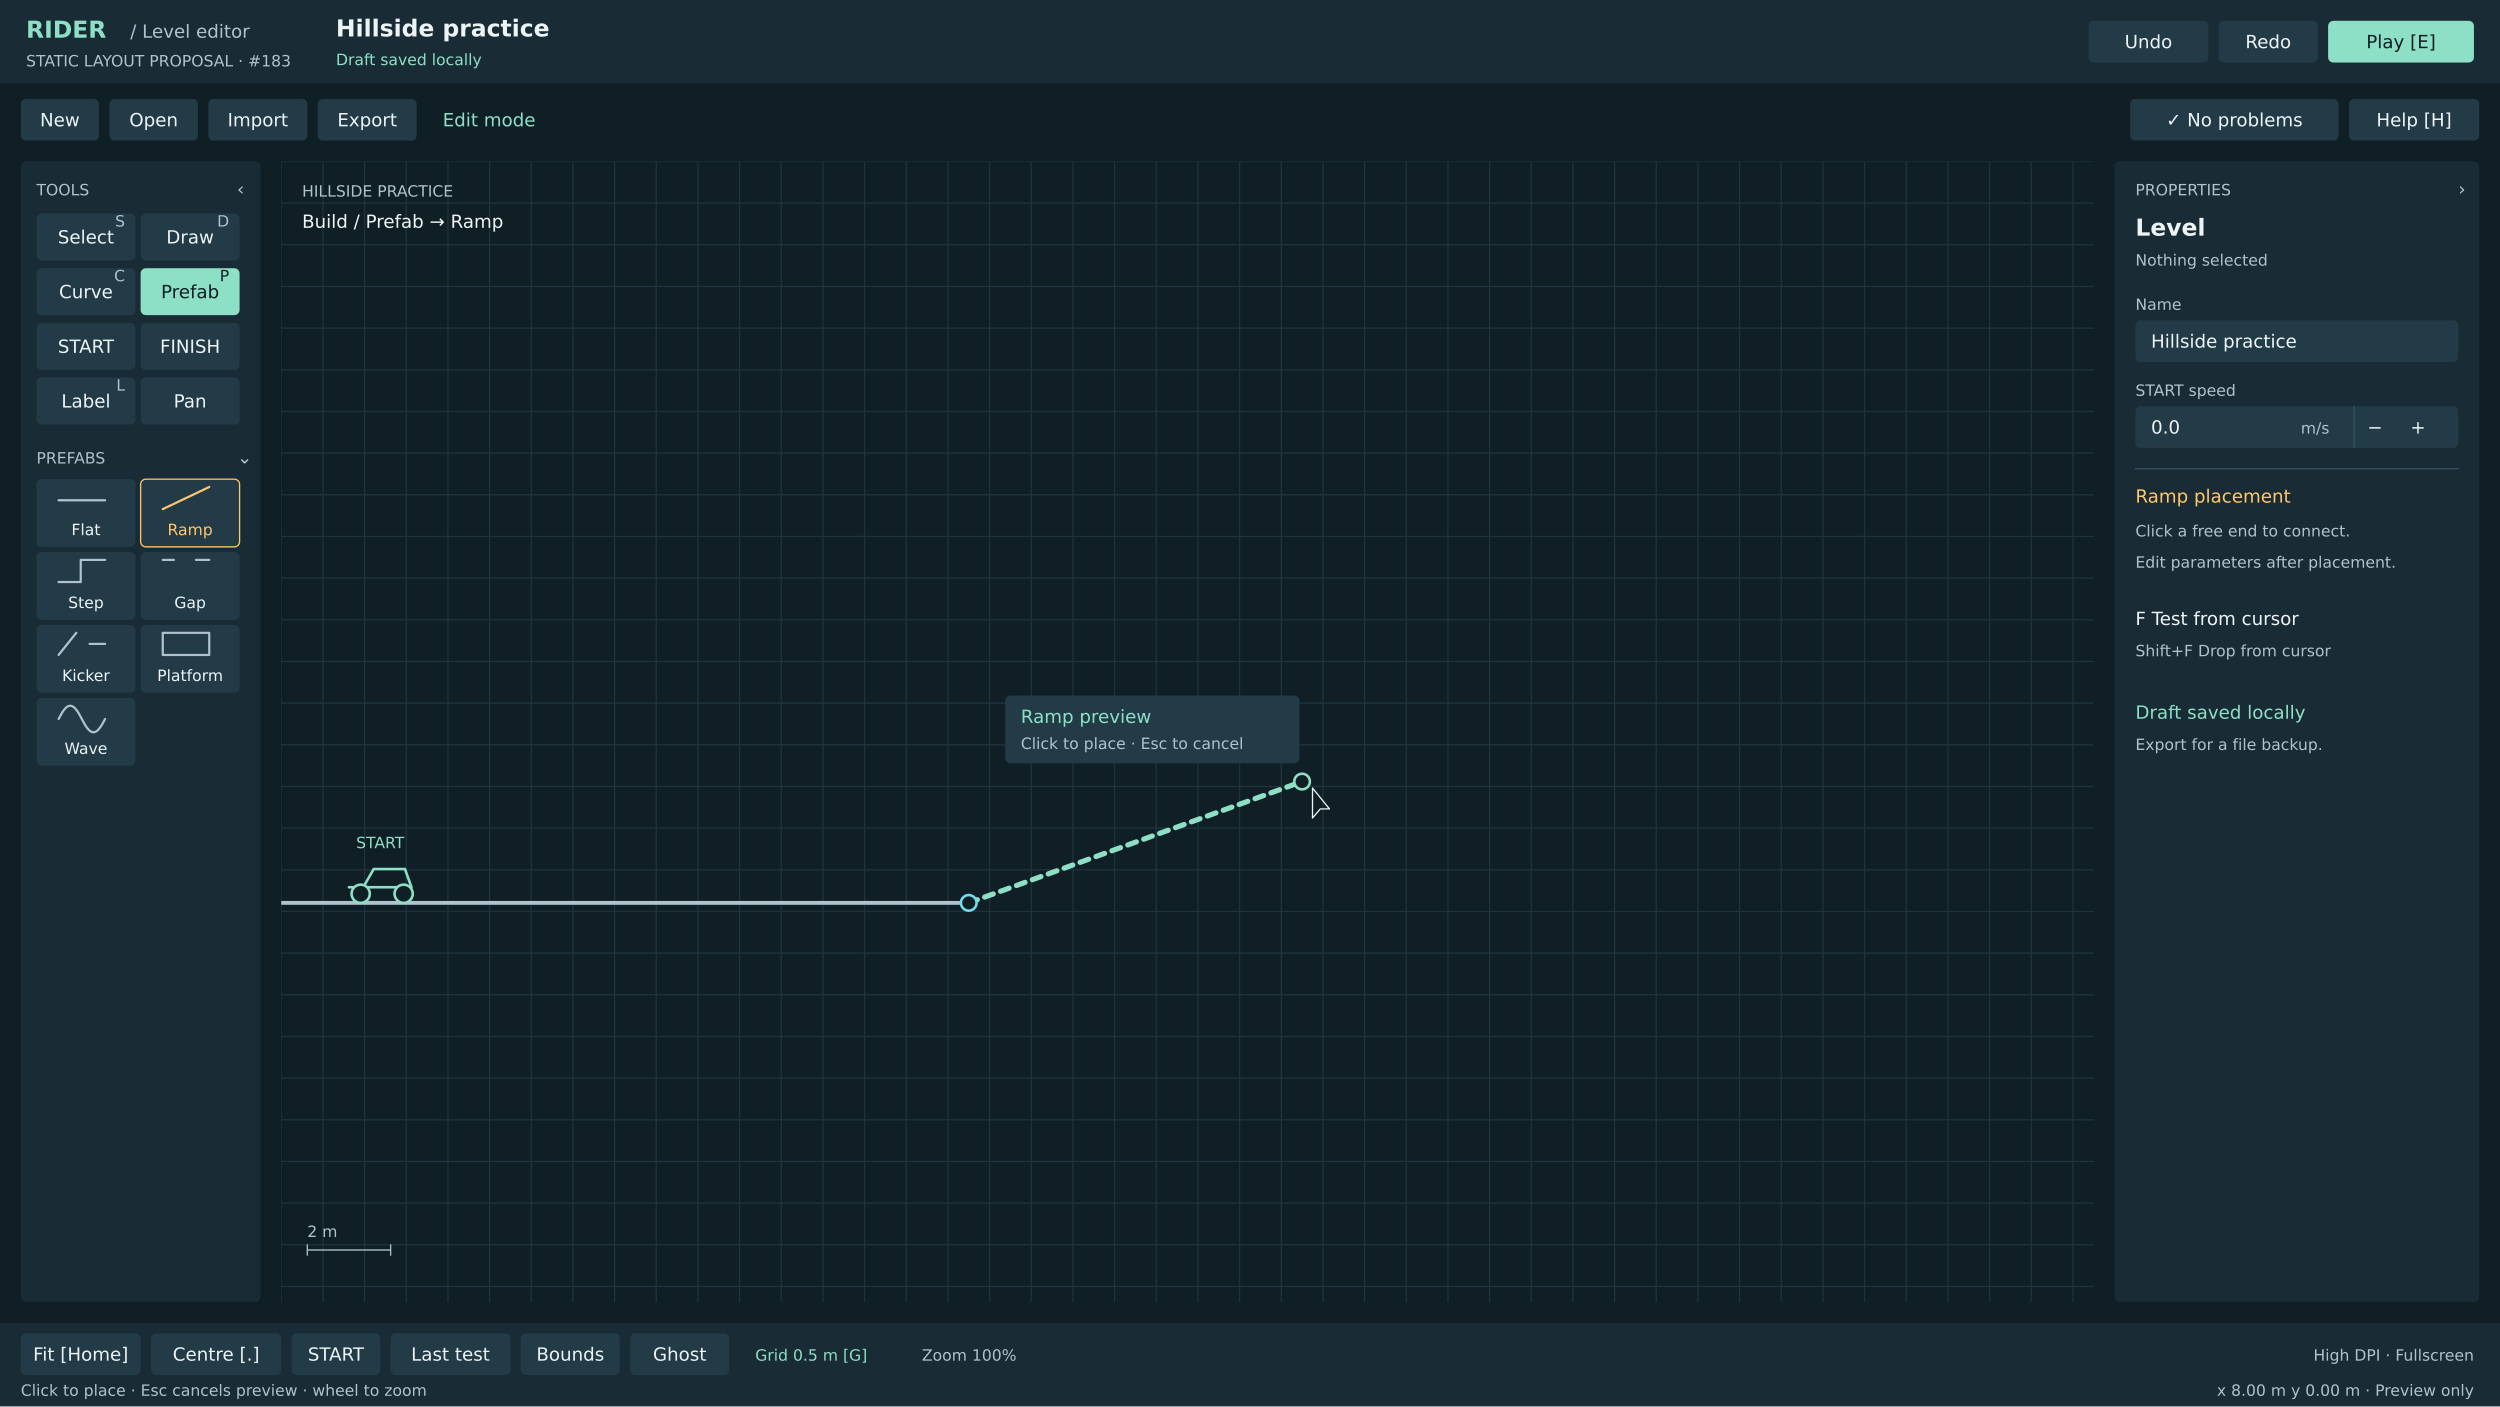
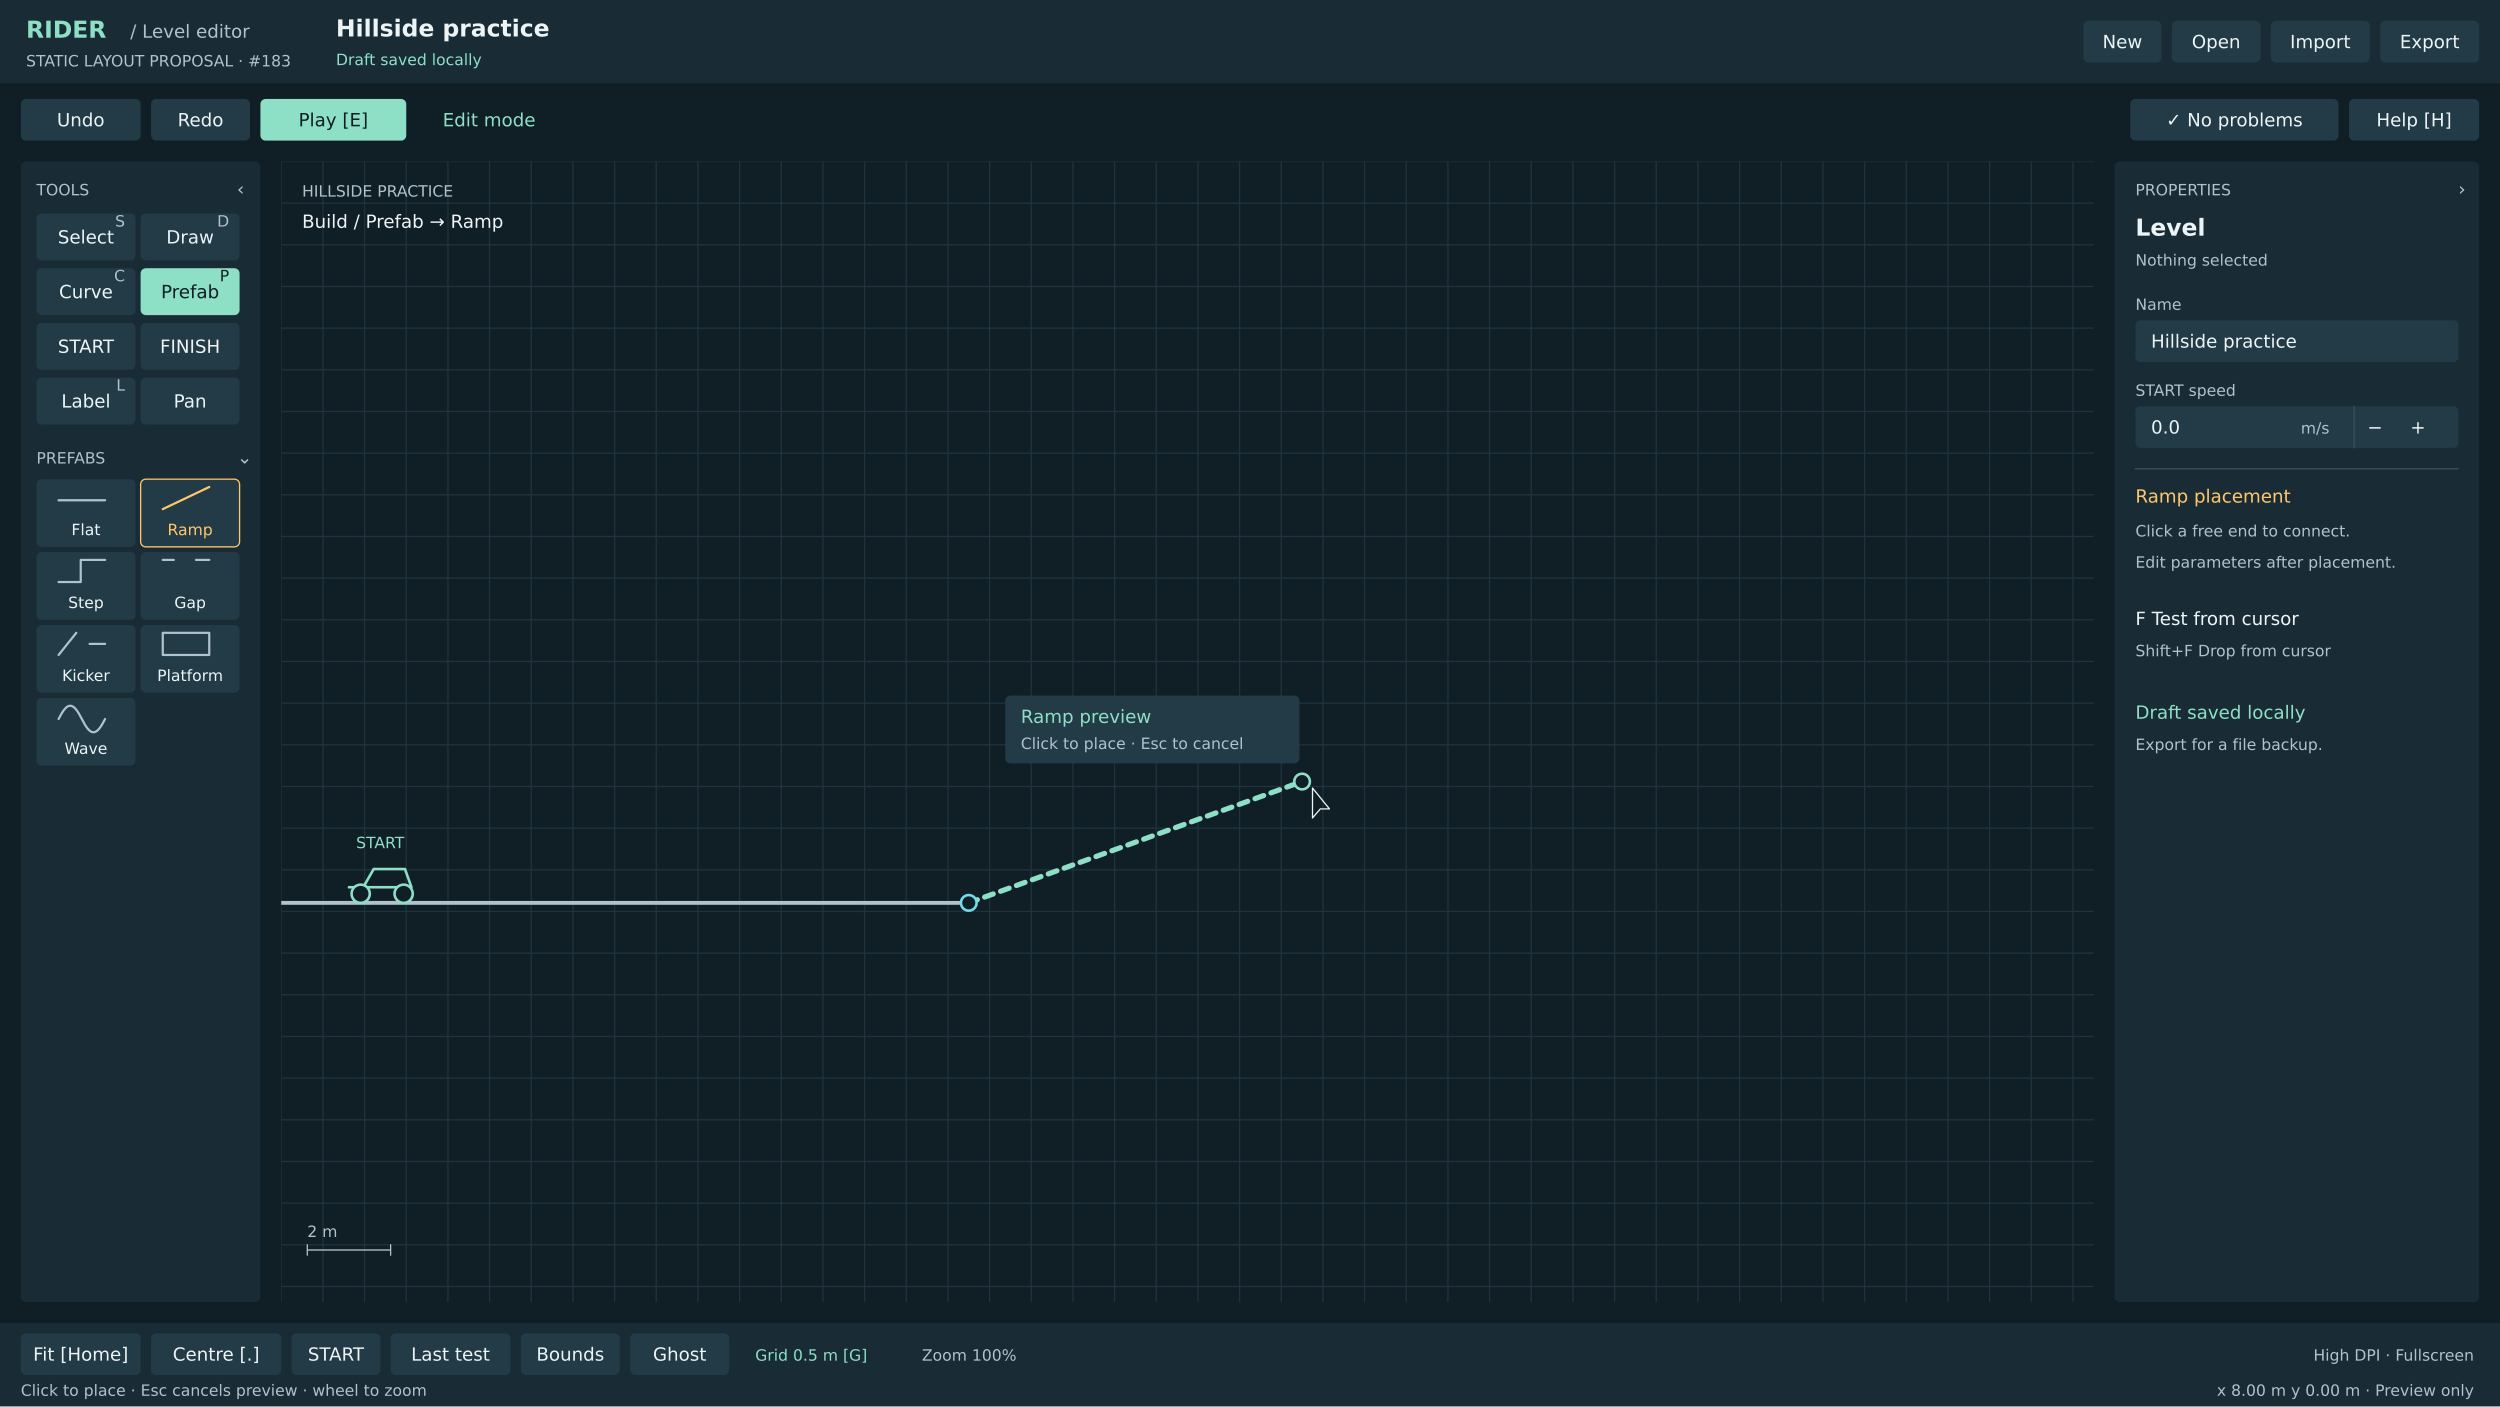
<svg xmlns="http://www.w3.org/2000/svg" width="1920" height="1080" viewBox="0 0 1920 1080">
  <style>text{font-family:"DejaVu Sans",sans-serif;font-size:14px;fill:#edf4f6} .small{font-size:12px} .title{font-size:18px;font-weight:bold}</style>
  <rect x="0" y="0" width="1920" height="1080" rx="0" fill="#101e26" />
  <rect x="0" y="0" width="1920" height="64" rx="0" fill="#192c36" />
  <text x="20" y="29" fill="#8de0c5" style="fill:#8de0c5" class="title" text-anchor="start">RIDER</text>
  <text x="100" y="29" fill="#b0c3cc" style="fill:#b0c3cc" class="" text-anchor="start">/  Level editor</text>
  <text x="20" y="51" fill="#b0c3cc" style="fill:#b0c3cc" class="small" text-anchor="start">STATIC LAYOUT PROPOSAL  ·  #183</text>
  <text x="258" y="28" fill="#edf4f6" style="fill:#edf4f6" class="title" text-anchor="start">Hillside practice</text>
  <text x="258" y="50" fill="#8de0c5" style="fill:#8de0c5" class="small" text-anchor="start">Draft saved locally</text>
-   <rect x="1604" y="16" width="92" height="32" rx="4" fill="#223b47" />
-   <text x="1650.0" y="37" fill="#edf4f6" style="fill:#edf4f6" class="" text-anchor="middle">Undo</text>
-   <rect x="1704" y="16" width="76" height="32" rx="4" fill="#223b47" />
-   <text x="1742.0" y="37" fill="#edf4f6" style="fill:#edf4f6" class="" text-anchor="middle">Redo</text>
-   <rect x="1788" y="16" width="112" height="32" rx="4" fill="#8de0c5" />
-   <text x="1844.0" y="37" fill="#101e26" style="fill:#101e26" class="" text-anchor="middle">Play [E]</text>
-   <rect x="16" y="76" width="60" height="32" rx="4" fill="#223b47" />
-   <text x="46.0" y="97" fill="#edf4f6" style="fill:#edf4f6" class="" text-anchor="middle">New</text>
-   <rect x="84" y="76" width="68" height="32" rx="4" fill="#223b47" />
-   <text x="118.0" y="97" fill="#edf4f6" style="fill:#edf4f6" class="" text-anchor="middle">Open</text>
-   <rect x="160" y="76" width="76" height="32" rx="4" fill="#223b47" />
-   <text x="198.0" y="97" fill="#edf4f6" style="fill:#edf4f6" class="" text-anchor="middle">Import</text>
-   <rect x="244" y="76" width="76" height="32" rx="4" fill="#223b47" />
-   <text x="282.0" y="97" fill="#edf4f6" style="fill:#edf4f6" class="" text-anchor="middle">Export</text>
+   <rect x="1600" y="16" width="60" height="32" rx="4" fill="#223b47" />
+   <text x="1630.0" y="37" fill="#edf4f6" style="fill:#edf4f6" class="" text-anchor="middle">New</text>
+   <rect x="1668" y="16" width="68" height="32" rx="4" fill="#223b47" />
+   <text x="1702.0" y="37" fill="#edf4f6" style="fill:#edf4f6" class="" text-anchor="middle">Open</text>
+   <rect x="1744" y="16" width="76" height="32" rx="4" fill="#223b47" />
+   <text x="1782.0" y="37" fill="#edf4f6" style="fill:#edf4f6" class="" text-anchor="middle">Import</text>
+   <rect x="1828" y="16" width="76" height="32" rx="4" fill="#223b47" />
+   <text x="1866.0" y="37" fill="#edf4f6" style="fill:#edf4f6" class="" text-anchor="middle">Export</text>
+   <rect x="16" y="76" width="92" height="32" rx="4" fill="#223b47" />
+   <text x="62.0" y="97" fill="#edf4f6" style="fill:#edf4f6" class="" text-anchor="middle">Undo</text>
+   <rect x="116" y="76" width="76" height="32" rx="4" fill="#223b47" />
+   <text x="154.0" y="97" fill="#edf4f6" style="fill:#edf4f6" class="" text-anchor="middle">Redo</text>
+   <rect x="200" y="76" width="112" height="32" rx="4" fill="#8de0c5" />
+   <text x="256.0" y="97" fill="#101e26" style="fill:#101e26" class="" text-anchor="middle">Play [E]</text>
  <text x="340" y="97" fill="#8de0c5" style="fill:#8de0c5" class="" text-anchor="start">Edit mode</text>
  <rect x="1636" y="76" width="160" height="32" rx="4" fill="#223b47" />
  <text x="1716.0" y="97" fill="#edf4f6" style="fill:#edf4f6" class="" text-anchor="middle">✓  No problems</text>
  <rect x="1804" y="76" width="100" height="32" rx="4" fill="#223b47" />
  <text x="1854.0" y="97" fill="#edf4f6" style="fill:#edf4f6" class="" text-anchor="middle">Help [H]</text>
  <rect x="16" y="124" width="184" height="876" rx="4" fill="#192c36" />
  <text x="28" y="150" fill="#b0c3cc" style="fill:#b0c3cc" class="small" text-anchor="start">TOOLS</text>
  <text x="182" y="150" fill="#b0c3cc" style="fill:#b0c3cc" class="" text-anchor="start">‹</text>
  <rect x="28" y="164" width="76" height="36" rx="4" fill="#223b47" />
  <text x="66" y="187" fill="#edf4f6" style="fill:#edf4f6" class="" text-anchor="middle">Select</text>
  <text x="96" y="174" fill="#b0c3cc" style="fill:#b0c3cc" class="small" text-anchor="end">S</text>
  <rect x="108" y="164" width="76" height="36" rx="4" fill="#223b47" />
  <text x="146" y="187" fill="#edf4f6" style="fill:#edf4f6" class="" text-anchor="middle">Draw</text>
  <text x="176" y="174" fill="#b0c3cc" style="fill:#b0c3cc" class="small" text-anchor="end">D</text>
  <rect x="28" y="206" width="76" height="36" rx="4" fill="#223b47" />
  <text x="66" y="229" fill="#edf4f6" style="fill:#edf4f6" class="" text-anchor="middle">Curve</text>
  <text x="96" y="216" fill="#b0c3cc" style="fill:#b0c3cc" class="small" text-anchor="end">C</text>
  <rect x="108" y="206" width="76" height="36" rx="4" fill="#8de0c5" />
  <text x="146" y="229" fill="#101e26" style="fill:#101e26" class="" text-anchor="middle">Prefab</text>
  <text x="176" y="216" fill="#101e26" style="fill:#101e26" class="small" text-anchor="end">P</text>
  <rect x="28" y="248" width="76" height="36" rx="4" fill="#223b47" />
  <text x="66" y="271" fill="#edf4f6" style="fill:#edf4f6" class="" text-anchor="middle">START</text>
  <rect x="108" y="248" width="76" height="36" rx="4" fill="#223b47" />
  <text x="146" y="271" fill="#edf4f6" style="fill:#edf4f6" class="" text-anchor="middle">FINISH</text>
  <rect x="28" y="290" width="76" height="36" rx="4" fill="#223b47" />
  <text x="66" y="313" fill="#edf4f6" style="fill:#edf4f6" class="" text-anchor="middle">Label</text>
  <text x="96" y="300" fill="#b0c3cc" style="fill:#b0c3cc" class="small" text-anchor="end">L</text>
  <rect x="108" y="290" width="76" height="36" rx="4" fill="#223b47" />
  <text x="146" y="313" fill="#edf4f6" style="fill:#edf4f6" class="" text-anchor="middle">Pan</text>
  <text x="28" y="356" fill="#b0c3cc" style="fill:#b0c3cc" class="small" text-anchor="start">PREFABS</text>
  <text x="182" y="356" fill="#b0c3cc" style="fill:#b0c3cc" class="" text-anchor="start">⌄</text>
  <rect x="28" y="368" width="76" height="52" rx="4" fill="#223b47" />
  <g transform="translate(45 374) scale(.85)">
    <path d="M 0 12 H 42" fill="none" stroke="#b0c3cc" stroke-width="2" stroke-linecap="round" stroke-linejoin="round" />
  </g>
  <text x="66" y="411" fill="#edf4f6" style="fill:#edf4f6" class="small" text-anchor="middle">Flat</text>
  <rect x="108" y="368" width="76" height="52" rx="4" fill="#223b47" stroke="#ffc66d" />
  <g transform="translate(125 374) scale(.85)">
    <path d="M 0 20 L 42 0" fill="none" stroke="#ffc66d" stroke-width="2" stroke-linecap="round" stroke-linejoin="round" />
  </g>
  <text x="146" y="411" fill="#ffc66d" style="fill:#ffc66d" class="small" text-anchor="middle">Ramp</text>
  <rect x="28" y="424" width="76" height="52" rx="4" fill="#223b47" />
  <g transform="translate(45 430) scale(.85)">
    <path d="M 0 20 H 20 V 0 H 42" fill="none" stroke="#b0c3cc" stroke-width="2" stroke-linecap="round" stroke-linejoin="round" />
  </g>
  <text x="66" y="467" fill="#edf4f6" style="fill:#edf4f6" class="small" text-anchor="middle">Step</text>
  <rect x="108" y="424" width="76" height="52" rx="4" fill="#223b47" />
  <g transform="translate(125 430) scale(.85)">
    <path d="M 0 0 H 10 M 30 0 H 42" fill="none" stroke="#b0c3cc" stroke-width="2" stroke-linecap="round" stroke-linejoin="round" />
  </g>
  <text x="146" y="467" fill="#edf4f6" style="fill:#edf4f6" class="small" text-anchor="middle">Gap</text>
  <rect x="28" y="480" width="76" height="52" rx="4" fill="#223b47" />
  <g transform="translate(45 486) scale(.85)">
    <path d="M 0 20 L 16 0 M 28 10 H 42" fill="none" stroke="#b0c3cc" stroke-width="2" stroke-linecap="round" stroke-linejoin="round" />
  </g>
  <text x="66" y="523" fill="#edf4f6" style="fill:#edf4f6" class="small" text-anchor="middle">Kicker</text>
  <rect x="108" y="480" width="76" height="52" rx="4" fill="#223b47" />
  <g transform="translate(125 486) scale(.85)">
    <path d="M 0 20 V 0 H 42 V 20 Z" fill="none" stroke="#b0c3cc" stroke-width="2" stroke-linecap="round" stroke-linejoin="round" />
  </g>
  <text x="146" y="523" fill="#edf4f6" style="fill:#edf4f6" class="small" text-anchor="middle">Platform</text>
  <rect x="28" y="536" width="76" height="52" rx="4" fill="#223b47" />
  <g transform="translate(45 542) scale(.85)">
    <path d="M 0 12 C 8 -4 13 -4 21 12 S 34 28 42 12" fill="none" stroke="#b0c3cc" stroke-width="2" stroke-linecap="round" stroke-linejoin="round" />
  </g>
  <text x="66" y="579" fill="#edf4f6" style="fill:#edf4f6" class="small" text-anchor="middle">Wave</text>
  <defs>
    <clipPath id="canvas">
      <rect x="216" y="124" width="1392" height="876" />
    </clipPath>
  </defs>
  <g clip-path="url(#canvas)">
    <path d="M 216 124 V 1000" fill="none" stroke="#1e333e" stroke-width="1" stroke-linecap="round" stroke-linejoin="round" />
    <path d="M 248 124 V 1000" fill="none" stroke="#1e333e" stroke-width="1" stroke-linecap="round" stroke-linejoin="round" />
    <path d="M 280 124 V 1000" fill="none" stroke="#1e333e" stroke-width="1" stroke-linecap="round" stroke-linejoin="round" />
    <path d="M 312 124 V 1000" fill="none" stroke="#1e333e" stroke-width="1" stroke-linecap="round" stroke-linejoin="round" />
    <path d="M 344 124 V 1000" fill="none" stroke="#1e333e" stroke-width="1" stroke-linecap="round" stroke-linejoin="round" />
    <path d="M 376 124 V 1000" fill="none" stroke="#1e333e" stroke-width="1" stroke-linecap="round" stroke-linejoin="round" />
    <path d="M 408 124 V 1000" fill="none" stroke="#1e333e" stroke-width="1" stroke-linecap="round" stroke-linejoin="round" />
    <path d="M 440 124 V 1000" fill="none" stroke="#1e333e" stroke-width="1" stroke-linecap="round" stroke-linejoin="round" />
    <path d="M 472 124 V 1000" fill="none" stroke="#1e333e" stroke-width="1" stroke-linecap="round" stroke-linejoin="round" />
    <path d="M 504 124 V 1000" fill="none" stroke="#1e333e" stroke-width="1" stroke-linecap="round" stroke-linejoin="round" />
    <path d="M 536 124 V 1000" fill="none" stroke="#1e333e" stroke-width="1" stroke-linecap="round" stroke-linejoin="round" />
    <path d="M 568 124 V 1000" fill="none" stroke="#1e333e" stroke-width="1" stroke-linecap="round" stroke-linejoin="round" />
    <path d="M 600 124 V 1000" fill="none" stroke="#1e333e" stroke-width="1" stroke-linecap="round" stroke-linejoin="round" />
    <path d="M 632 124 V 1000" fill="none" stroke="#1e333e" stroke-width="1" stroke-linecap="round" stroke-linejoin="round" />
    <path d="M 664 124 V 1000" fill="none" stroke="#1e333e" stroke-width="1" stroke-linecap="round" stroke-linejoin="round" />
    <path d="M 696 124 V 1000" fill="none" stroke="#1e333e" stroke-width="1" stroke-linecap="round" stroke-linejoin="round" />
    <path d="M 728 124 V 1000" fill="none" stroke="#1e333e" stroke-width="1" stroke-linecap="round" stroke-linejoin="round" />
    <path d="M 760 124 V 1000" fill="none" stroke="#1e333e" stroke-width="1" stroke-linecap="round" stroke-linejoin="round" />
    <path d="M 792 124 V 1000" fill="none" stroke="#1e333e" stroke-width="1" stroke-linecap="round" stroke-linejoin="round" />
    <path d="M 824 124 V 1000" fill="none" stroke="#1e333e" stroke-width="1" stroke-linecap="round" stroke-linejoin="round" />
    <path d="M 856 124 V 1000" fill="none" stroke="#1e333e" stroke-width="1" stroke-linecap="round" stroke-linejoin="round" />
    <path d="M 888 124 V 1000" fill="none" stroke="#1e333e" stroke-width="1" stroke-linecap="round" stroke-linejoin="round" />
    <path d="M 920 124 V 1000" fill="none" stroke="#1e333e" stroke-width="1" stroke-linecap="round" stroke-linejoin="round" />
    <path d="M 952 124 V 1000" fill="none" stroke="#1e333e" stroke-width="1" stroke-linecap="round" stroke-linejoin="round" />
    <path d="M 984 124 V 1000" fill="none" stroke="#1e333e" stroke-width="1" stroke-linecap="round" stroke-linejoin="round" />
    <path d="M 1016 124 V 1000" fill="none" stroke="#1e333e" stroke-width="1" stroke-linecap="round" stroke-linejoin="round" />
    <path d="M 1048 124 V 1000" fill="none" stroke="#1e333e" stroke-width="1" stroke-linecap="round" stroke-linejoin="round" />
    <path d="M 1080 124 V 1000" fill="none" stroke="#1e333e" stroke-width="1" stroke-linecap="round" stroke-linejoin="round" />
    <path d="M 1112 124 V 1000" fill="none" stroke="#1e333e" stroke-width="1" stroke-linecap="round" stroke-linejoin="round" />
    <path d="M 1144 124 V 1000" fill="none" stroke="#1e333e" stroke-width="1" stroke-linecap="round" stroke-linejoin="round" />
    <path d="M 1176 124 V 1000" fill="none" stroke="#1e333e" stroke-width="1" stroke-linecap="round" stroke-linejoin="round" />
    <path d="M 1208 124 V 1000" fill="none" stroke="#1e333e" stroke-width="1" stroke-linecap="round" stroke-linejoin="round" />
    <path d="M 1240 124 V 1000" fill="none" stroke="#1e333e" stroke-width="1" stroke-linecap="round" stroke-linejoin="round" />
    <path d="M 1272 124 V 1000" fill="none" stroke="#1e333e" stroke-width="1" stroke-linecap="round" stroke-linejoin="round" />
    <path d="M 1304 124 V 1000" fill="none" stroke="#1e333e" stroke-width="1" stroke-linecap="round" stroke-linejoin="round" />
    <path d="M 1336 124 V 1000" fill="none" stroke="#1e333e" stroke-width="1" stroke-linecap="round" stroke-linejoin="round" />
    <path d="M 1368 124 V 1000" fill="none" stroke="#1e333e" stroke-width="1" stroke-linecap="round" stroke-linejoin="round" />
    <path d="M 1400 124 V 1000" fill="none" stroke="#1e333e" stroke-width="1" stroke-linecap="round" stroke-linejoin="round" />
    <path d="M 1432 124 V 1000" fill="none" stroke="#1e333e" stroke-width="1" stroke-linecap="round" stroke-linejoin="round" />
    <path d="M 1464 124 V 1000" fill="none" stroke="#1e333e" stroke-width="1" stroke-linecap="round" stroke-linejoin="round" />
    <path d="M 1496 124 V 1000" fill="none" stroke="#1e333e" stroke-width="1" stroke-linecap="round" stroke-linejoin="round" />
    <path d="M 1528 124 V 1000" fill="none" stroke="#1e333e" stroke-width="1" stroke-linecap="round" stroke-linejoin="round" />
    <path d="M 1560 124 V 1000" fill="none" stroke="#1e333e" stroke-width="1" stroke-linecap="round" stroke-linejoin="round" />
    <path d="M 1592 124 V 1000" fill="none" stroke="#1e333e" stroke-width="1" stroke-linecap="round" stroke-linejoin="round" />
    <path d="M 216 124 H 1608" fill="none" stroke="#1e333e" stroke-width="1" stroke-linecap="round" stroke-linejoin="round" />
    <path d="M 216 156 H 1608" fill="none" stroke="#1e333e" stroke-width="1" stroke-linecap="round" stroke-linejoin="round" />
    <path d="M 216 188 H 1608" fill="none" stroke="#1e333e" stroke-width="1" stroke-linecap="round" stroke-linejoin="round" />
    <path d="M 216 220 H 1608" fill="none" stroke="#1e333e" stroke-width="1" stroke-linecap="round" stroke-linejoin="round" />
    <path d="M 216 252 H 1608" fill="none" stroke="#1e333e" stroke-width="1" stroke-linecap="round" stroke-linejoin="round" />
    <path d="M 216 284 H 1608" fill="none" stroke="#1e333e" stroke-width="1" stroke-linecap="round" stroke-linejoin="round" />
    <path d="M 216 316 H 1608" fill="none" stroke="#1e333e" stroke-width="1" stroke-linecap="round" stroke-linejoin="round" />
    <path d="M 216 348 H 1608" fill="none" stroke="#1e333e" stroke-width="1" stroke-linecap="round" stroke-linejoin="round" />
    <path d="M 216 380 H 1608" fill="none" stroke="#1e333e" stroke-width="1" stroke-linecap="round" stroke-linejoin="round" />
    <path d="M 216 412 H 1608" fill="none" stroke="#1e333e" stroke-width="1" stroke-linecap="round" stroke-linejoin="round" />
    <path d="M 216 444 H 1608" fill="none" stroke="#1e333e" stroke-width="1" stroke-linecap="round" stroke-linejoin="round" />
    <path d="M 216 476 H 1608" fill="none" stroke="#1e333e" stroke-width="1" stroke-linecap="round" stroke-linejoin="round" />
    <path d="M 216 508 H 1608" fill="none" stroke="#1e333e" stroke-width="1" stroke-linecap="round" stroke-linejoin="round" />
    <path d="M 216 540 H 1608" fill="none" stroke="#1e333e" stroke-width="1" stroke-linecap="round" stroke-linejoin="round" />
    <path d="M 216 572 H 1608" fill="none" stroke="#1e333e" stroke-width="1" stroke-linecap="round" stroke-linejoin="round" />
    <path d="M 216 604 H 1608" fill="none" stroke="#1e333e" stroke-width="1" stroke-linecap="round" stroke-linejoin="round" />
    <path d="M 216 636 H 1608" fill="none" stroke="#1e333e" stroke-width="1" stroke-linecap="round" stroke-linejoin="round" />
    <path d="M 216 668 H 1608" fill="none" stroke="#1e333e" stroke-width="1" stroke-linecap="round" stroke-linejoin="round" />
    <path d="M 216 700 H 1608" fill="none" stroke="#1e333e" stroke-width="1" stroke-linecap="round" stroke-linejoin="round" />
    <path d="M 216 732 H 1608" fill="none" stroke="#1e333e" stroke-width="1" stroke-linecap="round" stroke-linejoin="round" />
    <path d="M 216 764 H 1608" fill="none" stroke="#1e333e" stroke-width="1" stroke-linecap="round" stroke-linejoin="round" />
    <path d="M 216 796 H 1608" fill="none" stroke="#1e333e" stroke-width="1" stroke-linecap="round" stroke-linejoin="round" />
    <path d="M 216 828 H 1608" fill="none" stroke="#1e333e" stroke-width="1" stroke-linecap="round" stroke-linejoin="round" />
    <path d="M 216 860 H 1608" fill="none" stroke="#1e333e" stroke-width="1" stroke-linecap="round" stroke-linejoin="round" />
    <path d="M 216 892 H 1608" fill="none" stroke="#1e333e" stroke-width="1" stroke-linecap="round" stroke-linejoin="round" />
    <path d="M 216 924 H 1608" fill="none" stroke="#1e333e" stroke-width="1" stroke-linecap="round" stroke-linejoin="round" />
    <path d="M 216 956 H 1608" fill="none" stroke="#1e333e" stroke-width="1" stroke-linecap="round" stroke-linejoin="round" />
    <path d="M 216 988 H 1608" fill="none" stroke="#1e333e" stroke-width="1" stroke-linecap="round" stroke-linejoin="round" />
    <path d="M 216 693.4 H 744.0" fill="none" stroke="#b0c3cc" stroke-width="3" stroke-linecap="round" stroke-linejoin="round" />
    <path d="M 744.0 693.4 L 1000.0 600.224" fill="none" stroke="#8de0c5" stroke-width="4" stroke-linecap="round" stroke-linejoin="round" stroke-dasharray="7 6" />
    <circle cx="744.0" cy="693.4" r="6" fill="#101e26" stroke="#72dbe9" stroke-width="2" />
    <circle cx="1000.0" cy="600.224" r="6" fill="#101e26" stroke="#8de0c5" stroke-width="2" />
    <rect x="772.0" y="534.224" width="226" height="52" rx="4" fill="#223b47" />
    <text x="784.0" y="555.224" fill="#8de0c5" style="fill:#8de0c5" class="" text-anchor="start">Ramp preview</text>
    <text x="784.0" y="575.224" fill="#b0c3cc" style="fill:#b0c3cc" class="small" text-anchor="start">Click to place · Esc to cancel</text>
    <path d="M 1008.0 605.224 l 0 23 6 -7 7 0 Z" fill="none" stroke="#edf4f6" stroke-width="1" stroke-linecap="round" stroke-linejoin="round" />
    <path d="M 268 681.4 h 48 l -5 -14 h -24 l -8 14" fill="none" stroke="#8de0c5" stroke-width="2" stroke-linecap="round" stroke-linejoin="round" />
    <circle cx="277" cy="686.4" r="7" fill="#101e26" stroke="#8de0c5" stroke-width="2" />
    <circle cx="310" cy="686.4" r="7" fill="#101e26" stroke="#8de0c5" stroke-width="2" />
    <text x="292" y="651.4" fill="#8de0c5" style="fill:#8de0c5" class="small" text-anchor="middle">START</text>
    <text x="232" y="151" fill="#b0c3cc" style="fill:#b0c3cc" class="small" text-anchor="start">HILLSIDE PRACTICE</text>
    <text x="232" y="175" fill="#edf4f6" style="fill:#edf4f6" class="" text-anchor="start">Build / Prefab → Ramp</text>
    <path d="M 236 960 h 64 M 236 956 v 8 M 300 956 v 8" fill="none" stroke="#b0c3cc" stroke-width="1" stroke-linecap="round" stroke-linejoin="round" />
    <text x="236" y="950" fill="#b0c3cc" style="fill:#b0c3cc" class="small" text-anchor="start">2 m</text>
  </g>
  <rect x="1624" y="124" width="280" height="876" rx="4" fill="#192c36" />
  <text x="1640" y="150" fill="#b0c3cc" style="fill:#b0c3cc" class="small" text-anchor="start">PROPERTIES</text>
  <text x="1888" y="150" fill="#b0c3cc" style="fill:#b0c3cc" class="" text-anchor="start">›</text>
  <text x="1640" y="181" fill="#edf4f6" style="fill:#edf4f6" class="title" text-anchor="start">Level</text>
  <text x="1640" y="204" fill="#b0c3cc" style="fill:#b0c3cc" class="small" text-anchor="start">Nothing selected</text>
  <text x="1640" y="238" fill="#b0c3cc" style="fill:#b0c3cc" class="small" text-anchor="start">Name</text>
  <rect x="1640" y="246" width="248" height="32" rx="4" fill="#223b47" />
  <text x="1652" y="267" fill="#edf4f6" style="fill:#edf4f6" class="" text-anchor="start">Hillside practice</text>
  <text x="1789" y="267" fill="#b0c3cc" style="fill:#b0c3cc" class="small" text-anchor="end" />
  <text x="1640" y="304" fill="#b0c3cc" style="fill:#b0c3cc" class="small" text-anchor="start">START speed</text>
  <rect x="1640" y="312" width="248" height="32" rx="4" fill="#223b47" />
  <text x="1652" y="333" fill="#edf4f6" style="fill:#edf4f6" class="" text-anchor="start">0.0</text>
  <text x="1789" y="333" fill="#b0c3cc" style="fill:#b0c3cc" class="small" text-anchor="end">m/s</text>
  <path d="M 1808 312 V 344" fill="none" stroke="#35515f" stroke-width="1" stroke-linecap="round" stroke-linejoin="round" />
  <text x="1824" y="333" fill="#edf4f6" style="fill:#edf4f6" class="" text-anchor="middle">−</text>
  <text x="1857" y="333" fill="#edf4f6" style="fill:#edf4f6" class="" text-anchor="middle">+</text>
  <path d="M 1640 360 H 1888" fill="none" stroke="#35515f" stroke-width="1" stroke-linecap="round" stroke-linejoin="round" />
  <text x="1640" y="386" fill="#ffc66d" style="fill:#ffc66d" class="" text-anchor="start">Ramp placement</text>
  <text x="1640" y="412" fill="#b0c3cc" style="fill:#b0c3cc" class="small" text-anchor="start">Click a free end to connect.</text>
  <text x="1640" y="436" fill="#b0c3cc" style="fill:#b0c3cc" class="small" text-anchor="start">Edit parameters after placement.</text>
  <text x="1640" y="480" fill="#edf4f6" style="fill:#edf4f6" class="" text-anchor="start">F  Test from cursor</text>
  <text x="1640" y="504" fill="#b0c3cc" style="fill:#b0c3cc" class="small" text-anchor="start">Shift+F  Drop from cursor</text>
  <text x="1640" y="552" fill="#8de0c5" style="fill:#8de0c5" class="" text-anchor="start">Draft saved locally</text>
  <text x="1640" y="576" fill="#b0c3cc" style="fill:#b0c3cc" class="small" text-anchor="start">Export for a file backup.</text>
  <rect x="0" y="1016" width="1920" height="64" rx="0" fill="#192c36" />
  <rect x="16" y="1024" width="92" height="32" rx="4" fill="#223b47" />
  <text x="62.0" y="1045" fill="#edf4f6" style="fill:#edf4f6" class="" text-anchor="middle">Fit [Home]</text>
  <rect x="116" y="1024" width="100" height="32" rx="4" fill="#223b47" />
  <text x="166.0" y="1045" fill="#edf4f6" style="fill:#edf4f6" class="" text-anchor="middle">Centre [.]</text>
  <rect x="224" y="1024" width="68" height="32" rx="4" fill="#223b47" />
  <text x="258.0" y="1045" fill="#edf4f6" style="fill:#edf4f6" class="" text-anchor="middle">START</text>
  <rect x="300" y="1024" width="92" height="32" rx="4" fill="#223b47" />
  <text x="346.0" y="1045" fill="#edf4f6" style="fill:#edf4f6" class="" text-anchor="middle">Last test</text>
  <rect x="400" y="1024" width="76" height="32" rx="4" fill="#223b47" />
  <text x="438.0" y="1045" fill="#edf4f6" style="fill:#edf4f6" class="" text-anchor="middle">Bounds</text>
  <rect x="484" y="1024" width="76" height="32" rx="4" fill="#223b47" />
  <text x="522.0" y="1045" fill="#edf4f6" style="fill:#edf4f6" class="" text-anchor="middle">Ghost</text>
  <text x="580" y="1045" fill="#8de0c5" style="fill:#8de0c5" class="small" text-anchor="start">Grid 0.5 m [G]</text>
  <text x="708" y="1045" fill="#b0c3cc" style="fill:#b0c3cc" class="small" text-anchor="start">Zoom 100%</text>
  <text x="1900" y="1045" fill="#b0c3cc" style="fill:#b0c3cc" class="small" text-anchor="end">High DPI   ·   Fullscreen</text>
  <text x="16" y="1072" fill="#b0c3cc" style="fill:#b0c3cc" class="small" text-anchor="start">Click to place · Esc cancels preview · wheel to zoom</text>
  <text x="1900" y="1072" fill="#b0c3cc" style="fill:#b0c3cc" class="small" text-anchor="end">x 8.00 m   y 0.00 m  ·  Preview only</text>
</svg>
